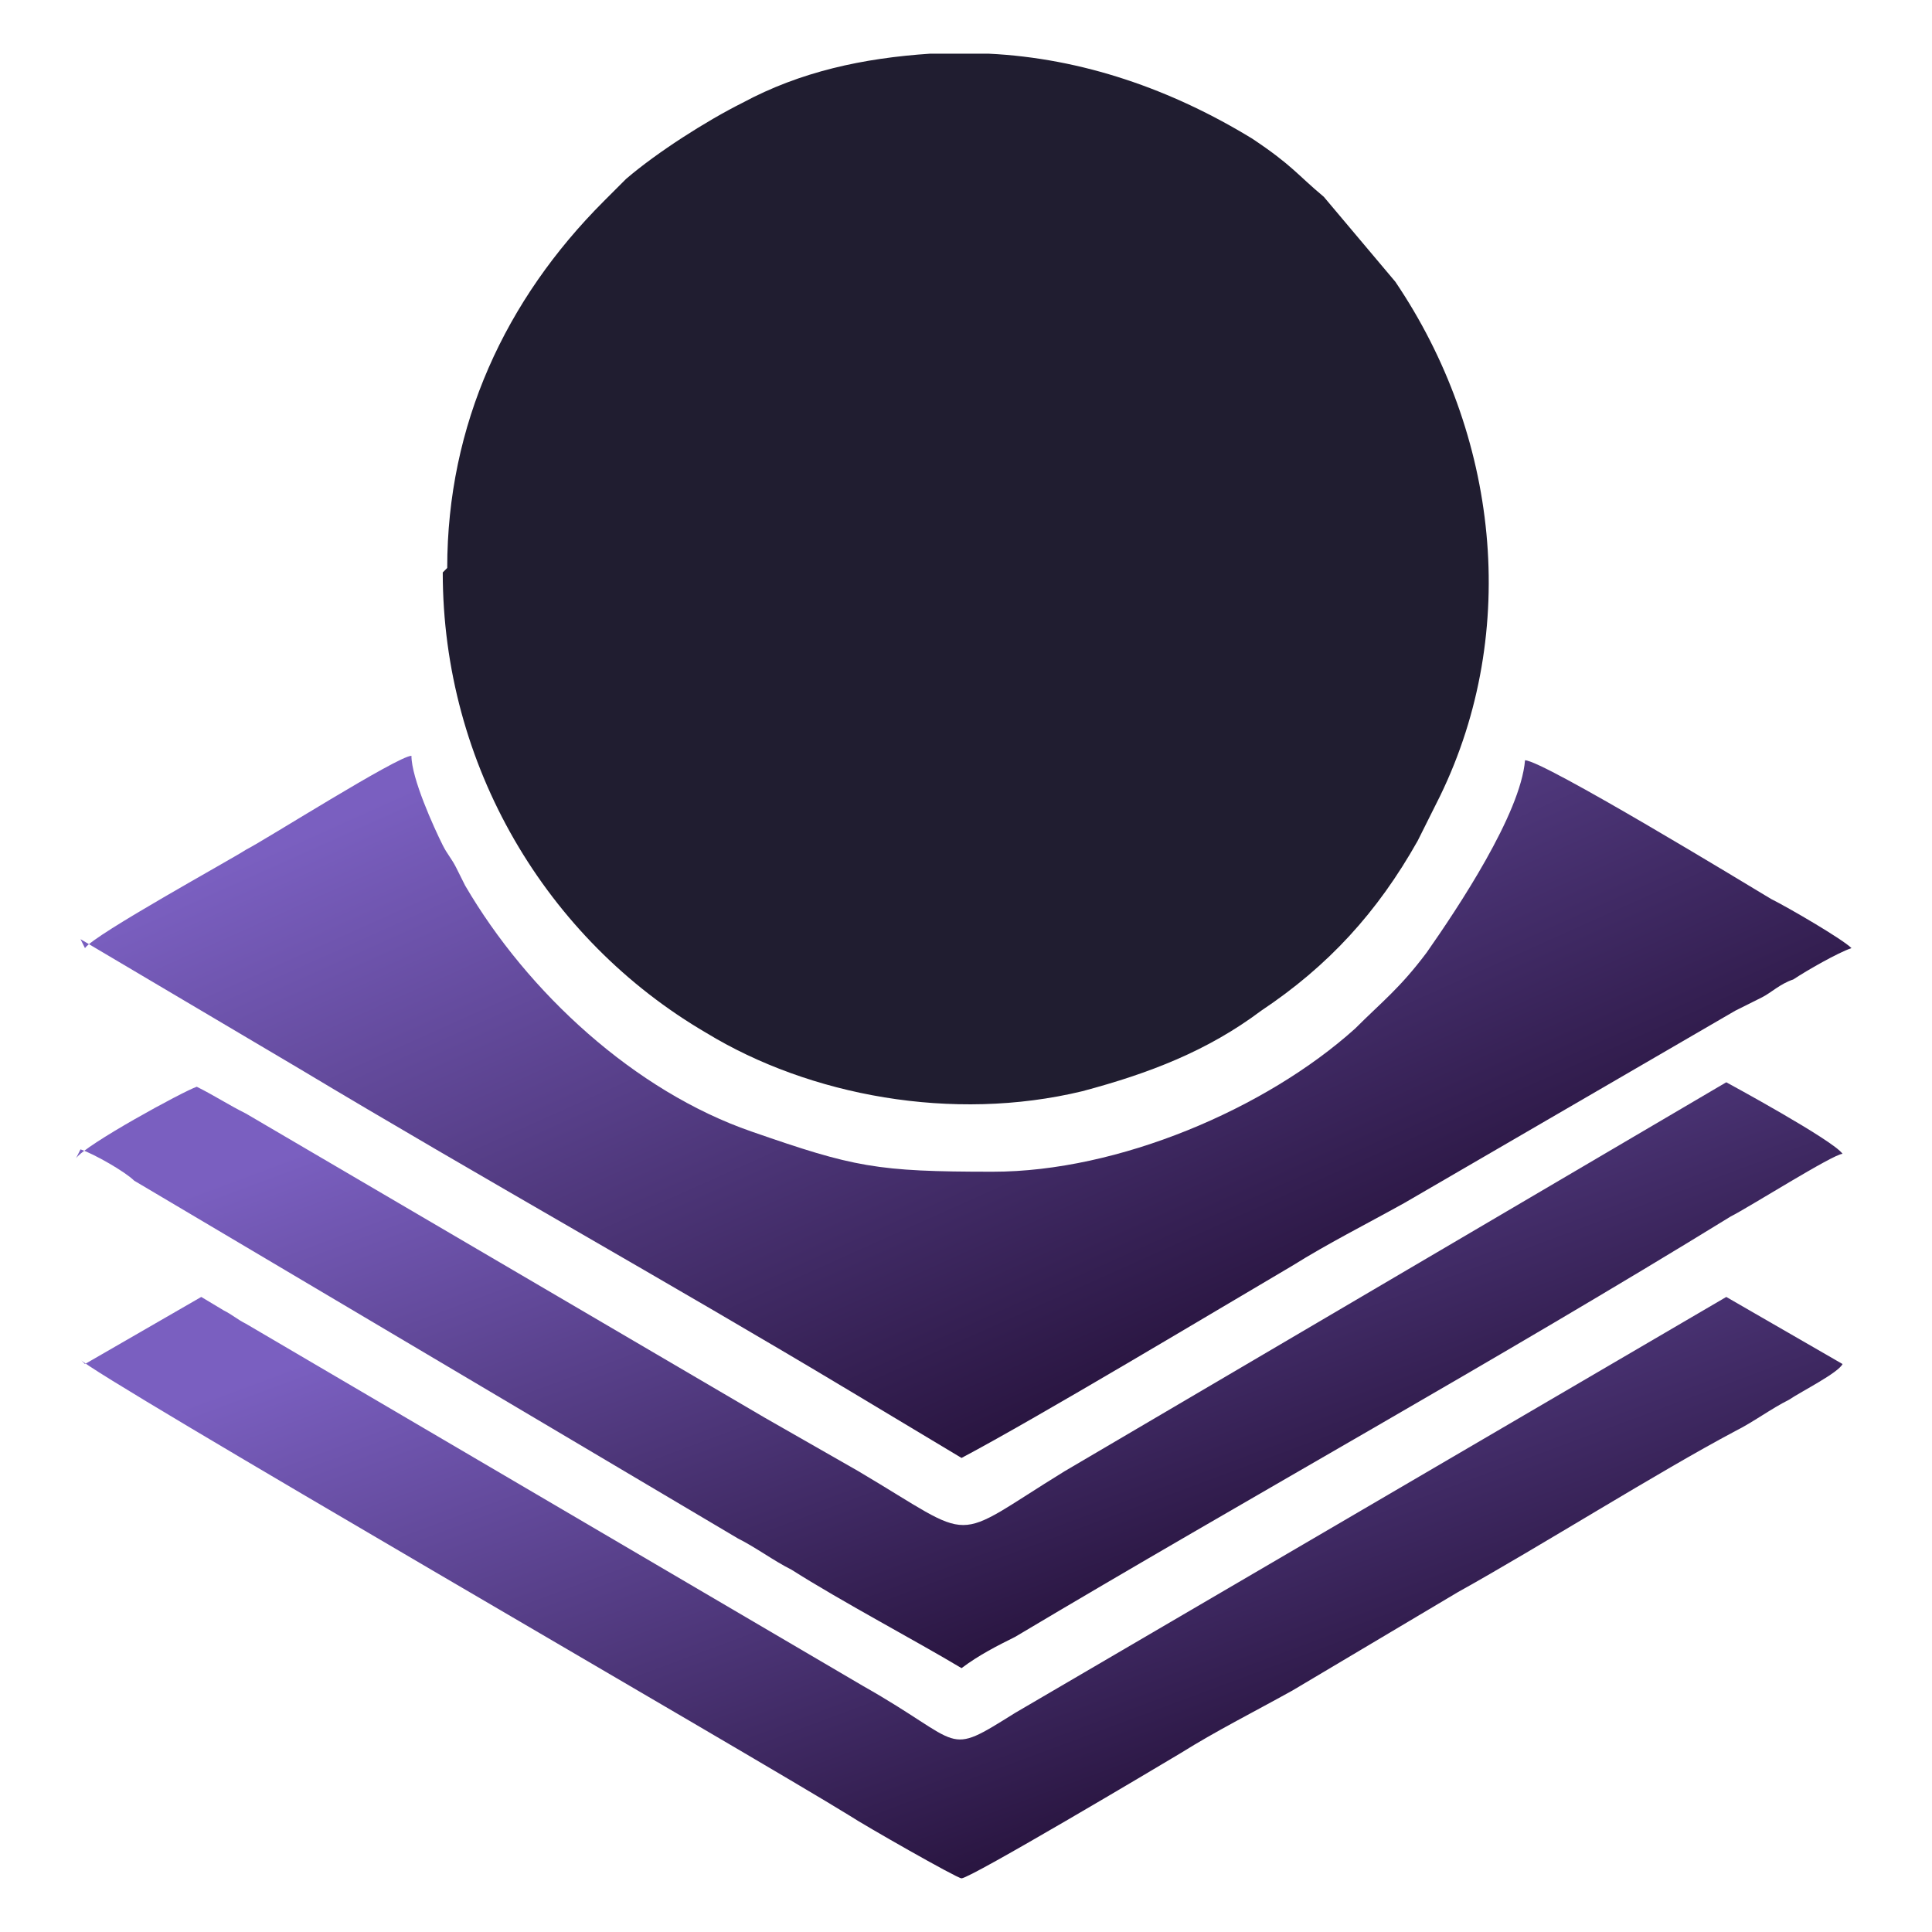
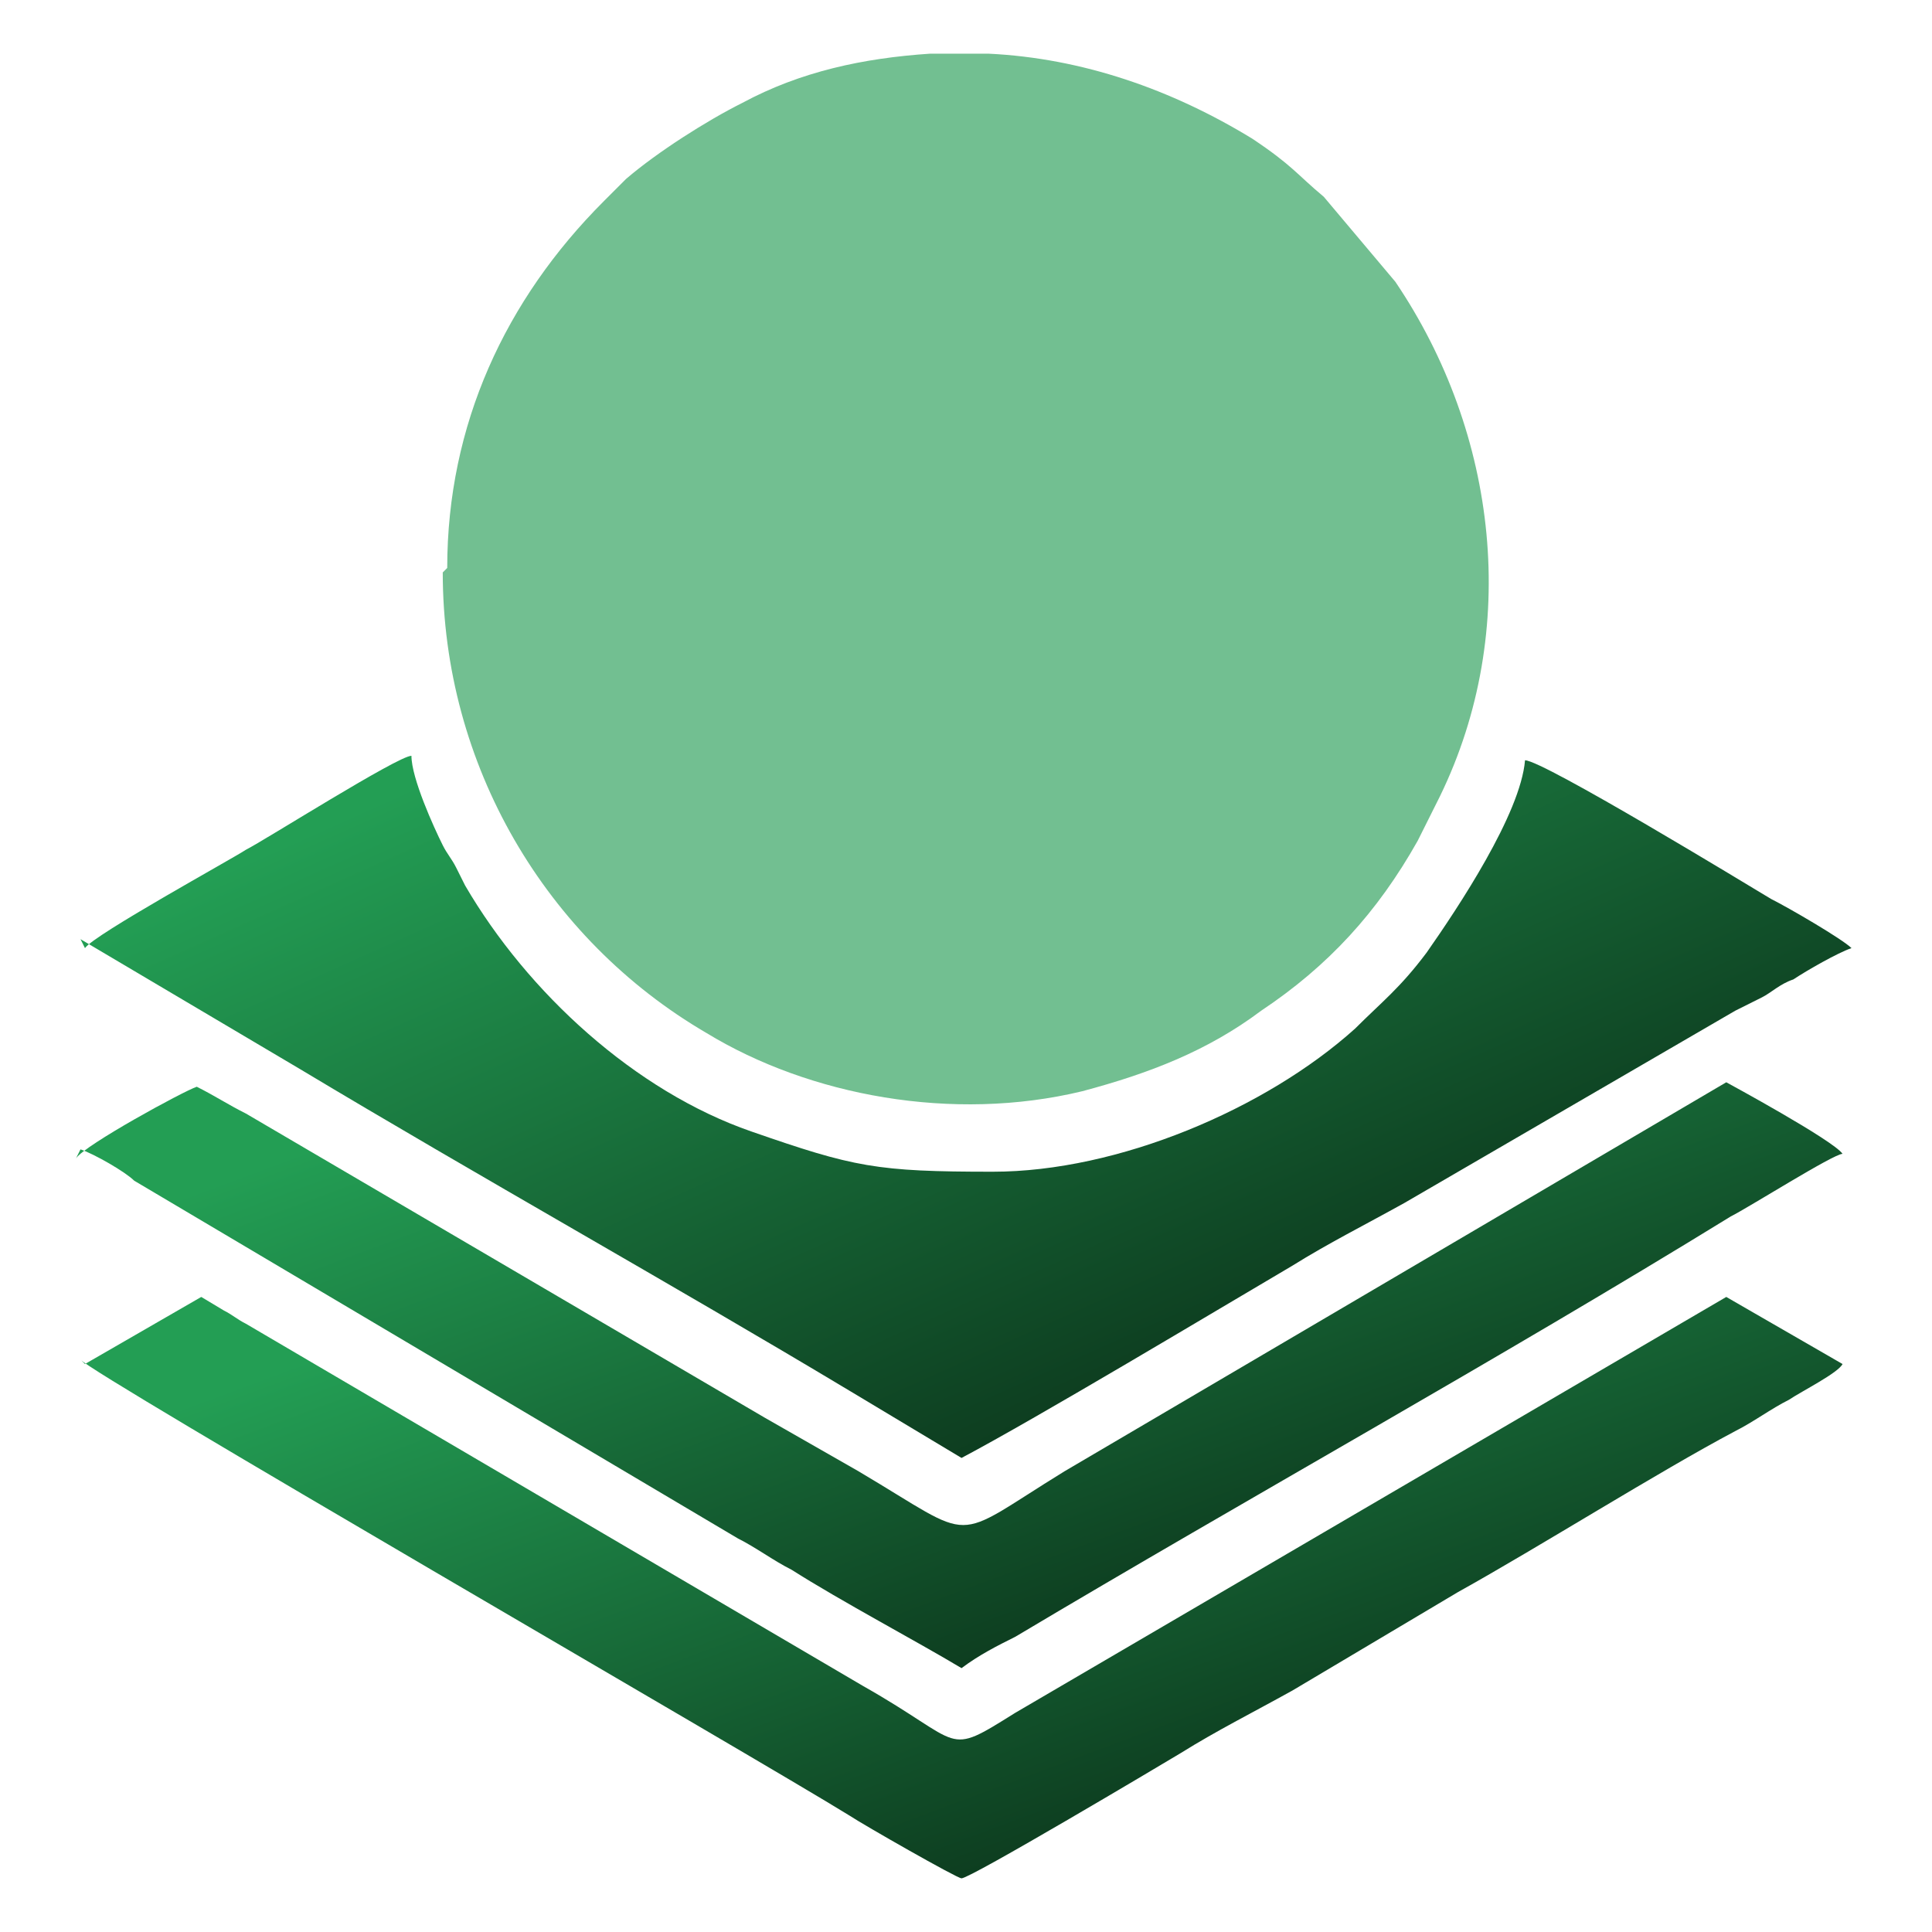
<svg xmlns="http://www.w3.org/2000/svg" xmlns:xlink="http://www.w3.org/1999/xlink" xml:space="preserve" width="0.953in" height="0.953in" version="1.1" style="shape-rendering:geometricPrecision; text-rendering:geometricPrecision; image-rendering:optimizeQuality; fill-rule:evenodd; clip-rule:evenodd" viewBox="0 0 4.32 4.32">
  <defs>
    <style type="text/css">
   
    .fil0 {fill:none}
-     .fil1 {fill:#201D30}
+     .fil1 {fill:#72bf91}
    .fil2 {fill:url(#id0)}
    .fil4 {fill:url(#id1)}
    .fil3 {fill:url(#id2)}
   
  </style>
    <linearGradient id="id0" gradientUnits="userSpaceOnUse" x1="1.57" y1="1.47" x2="2.45" y2="3.43">
-       <stop offset="0" style="stop-opacity:1; stop-color:#7A5FC0" />
-       <stop offset="1" style="stop-opacity:1; stop-color:#1D0A2D" />
+       <stop offset="0" style="stop-opacity:1; stop-color:#239e54" />
+       <stop offset="1" style="stop-opacity:1; stop-color:#0a2f18" />
    </linearGradient>
    <linearGradient id="id1" gradientUnits="userSpaceOnUse" xlink:href="#id0" x1="1.69" y1="2.67" x2="2.33" y2="4.39">
  </linearGradient>
    <linearGradient id="id2" gradientUnits="userSpaceOnUse" xlink:href="#id0" x1="1.69" y1="2.2" x2="2.33" y2="3.92">
  </linearGradient>
  </defs>
  <g id="Layer_x0020_1">
    <g id="_105553462913696">
      <rect class="fil0" width="4.32" height="4.32" />
      <g>
        <path class="fil1" d="M0.99 1.28c0,0.43 0.23,0.82 0.59,1.03 0.23,0.14 0.55,0.2 0.84,0.13 0.15,-0.04 0.28,-0.09 0.4,-0.18 0.15,-0.1 0.26,-0.22 0.35,-0.38 0.02,-0.04 0.03,-0.06 0.05,-0.1 0.18,-0.37 0.13,-0.81 -0.1,-1.15l-0.16 -0.19c-0.06,-0.05 -0.07,-0.07 -0.16,-0.13 -0.18,-0.11 -0.38,-0.18 -0.59,-0.19l-0.13 0c-0.15,0.01 -0.29,0.04 -0.42,0.11 -0.08,0.04 -0.19,0.11 -0.26,0.17l-0.05 0.05c-0,0 -0,0 -0,0 -0,0 -0,0 -0,0 -0.22,0.22 -0.35,0.5 -0.35,0.82z" />
        <path class="fil2" d="M0.18 2.1l0.49 0.29c0.4,0.24 0.83,0.48 1.23,0.72l0.25 0.15c0.17,-0.09 0.57,-0.33 0.74,-0.43 0.08,-0.05 0.16,-0.09 0.25,-0.14l0.74 -0.43c0.02,-0.01 0.04,-0.02 0.06,-0.03 0.02,-0.01 0.04,-0.03 0.07,-0.04 0.03,-0.02 0.1,-0.06 0.13,-0.07 -0.02,-0.02 -0.14,-0.09 -0.18,-0.11 -0.05,-0.03 -0.51,-0.31 -0.55,-0.31 -0.01,0.12 -0.15,0.33 -0.22,0.43 -0.06,0.08 -0.1,0.11 -0.16,0.17 -0.2,0.18 -0.53,0.32 -0.81,0.32 -0.26,0 -0.31,-0.01 -0.54,-0.09 -0.26,-0.09 -0.5,-0.31 -0.64,-0.55 -0.01,-0.02 -0.01,-0.02 -0.02,-0.04 -0.01,-0.02 -0.02,-0.03 -0.03,-0.05 -0.02,-0.04 -0.07,-0.15 -0.07,-0.2 -0.03,0 -0.33,0.19 -0.37,0.21 -0.03,0.02 -0.34,0.19 -0.36,0.22z" />
        <path class="fil3" d="M0.18 2.57c0.03,0.01 0.1,0.05 0.12,0.07l1.35 0.8c0.04,0.02 0.08,0.05 0.12,0.07 0.11,0.07 0.28,0.16 0.38,0.22 0.04,-0.03 0.08,-0.05 0.12,-0.07 0.52,-0.31 1.08,-0.62 1.6,-0.94 0.04,-0.02 0.23,-0.14 0.25,-0.14 -0.02,-0.03 -0.26,-0.16 -0.26,-0.16l-1.48 0.87c-0.26,0.16 -0.19,0.16 -0.46,0 -0.07,-0.04 -0.14,-0.08 -0.21,-0.12l-1.16 -0.68c-0.04,-0.02 -0.07,-0.04 -0.11,-0.06 -0.03,0.01 -0.25,0.13 -0.27,0.16z" />
        <path class="fil4" d="M0.18 3.04c0.02,0.03 1.51,0.89 1.72,1.02 0.03,0.02 0.24,0.14 0.25,0.14 0.02,0 0.44,-0.25 0.49,-0.28 0.08,-0.05 0.16,-0.09 0.25,-0.14l0.37 -0.22c0.18,-0.1 0.45,-0.27 0.62,-0.36 0.04,-0.02 0.08,-0.05 0.12,-0.07 0.03,-0.02 0.11,-0.06 0.12,-0.08l-0.26 -0.15c-0,0 -0,0 -0,0l-1.59 0.93c-0.16,0.1 -0.11,0.07 -0.34,-0.06l-1.38 -0.81c-0.02,-0.01 -0.03,-0.02 -0.05,-0.03l-0.05 -0.03 -0.26 0.15z" />
      </g>
    </g>
  </g>
</svg>
